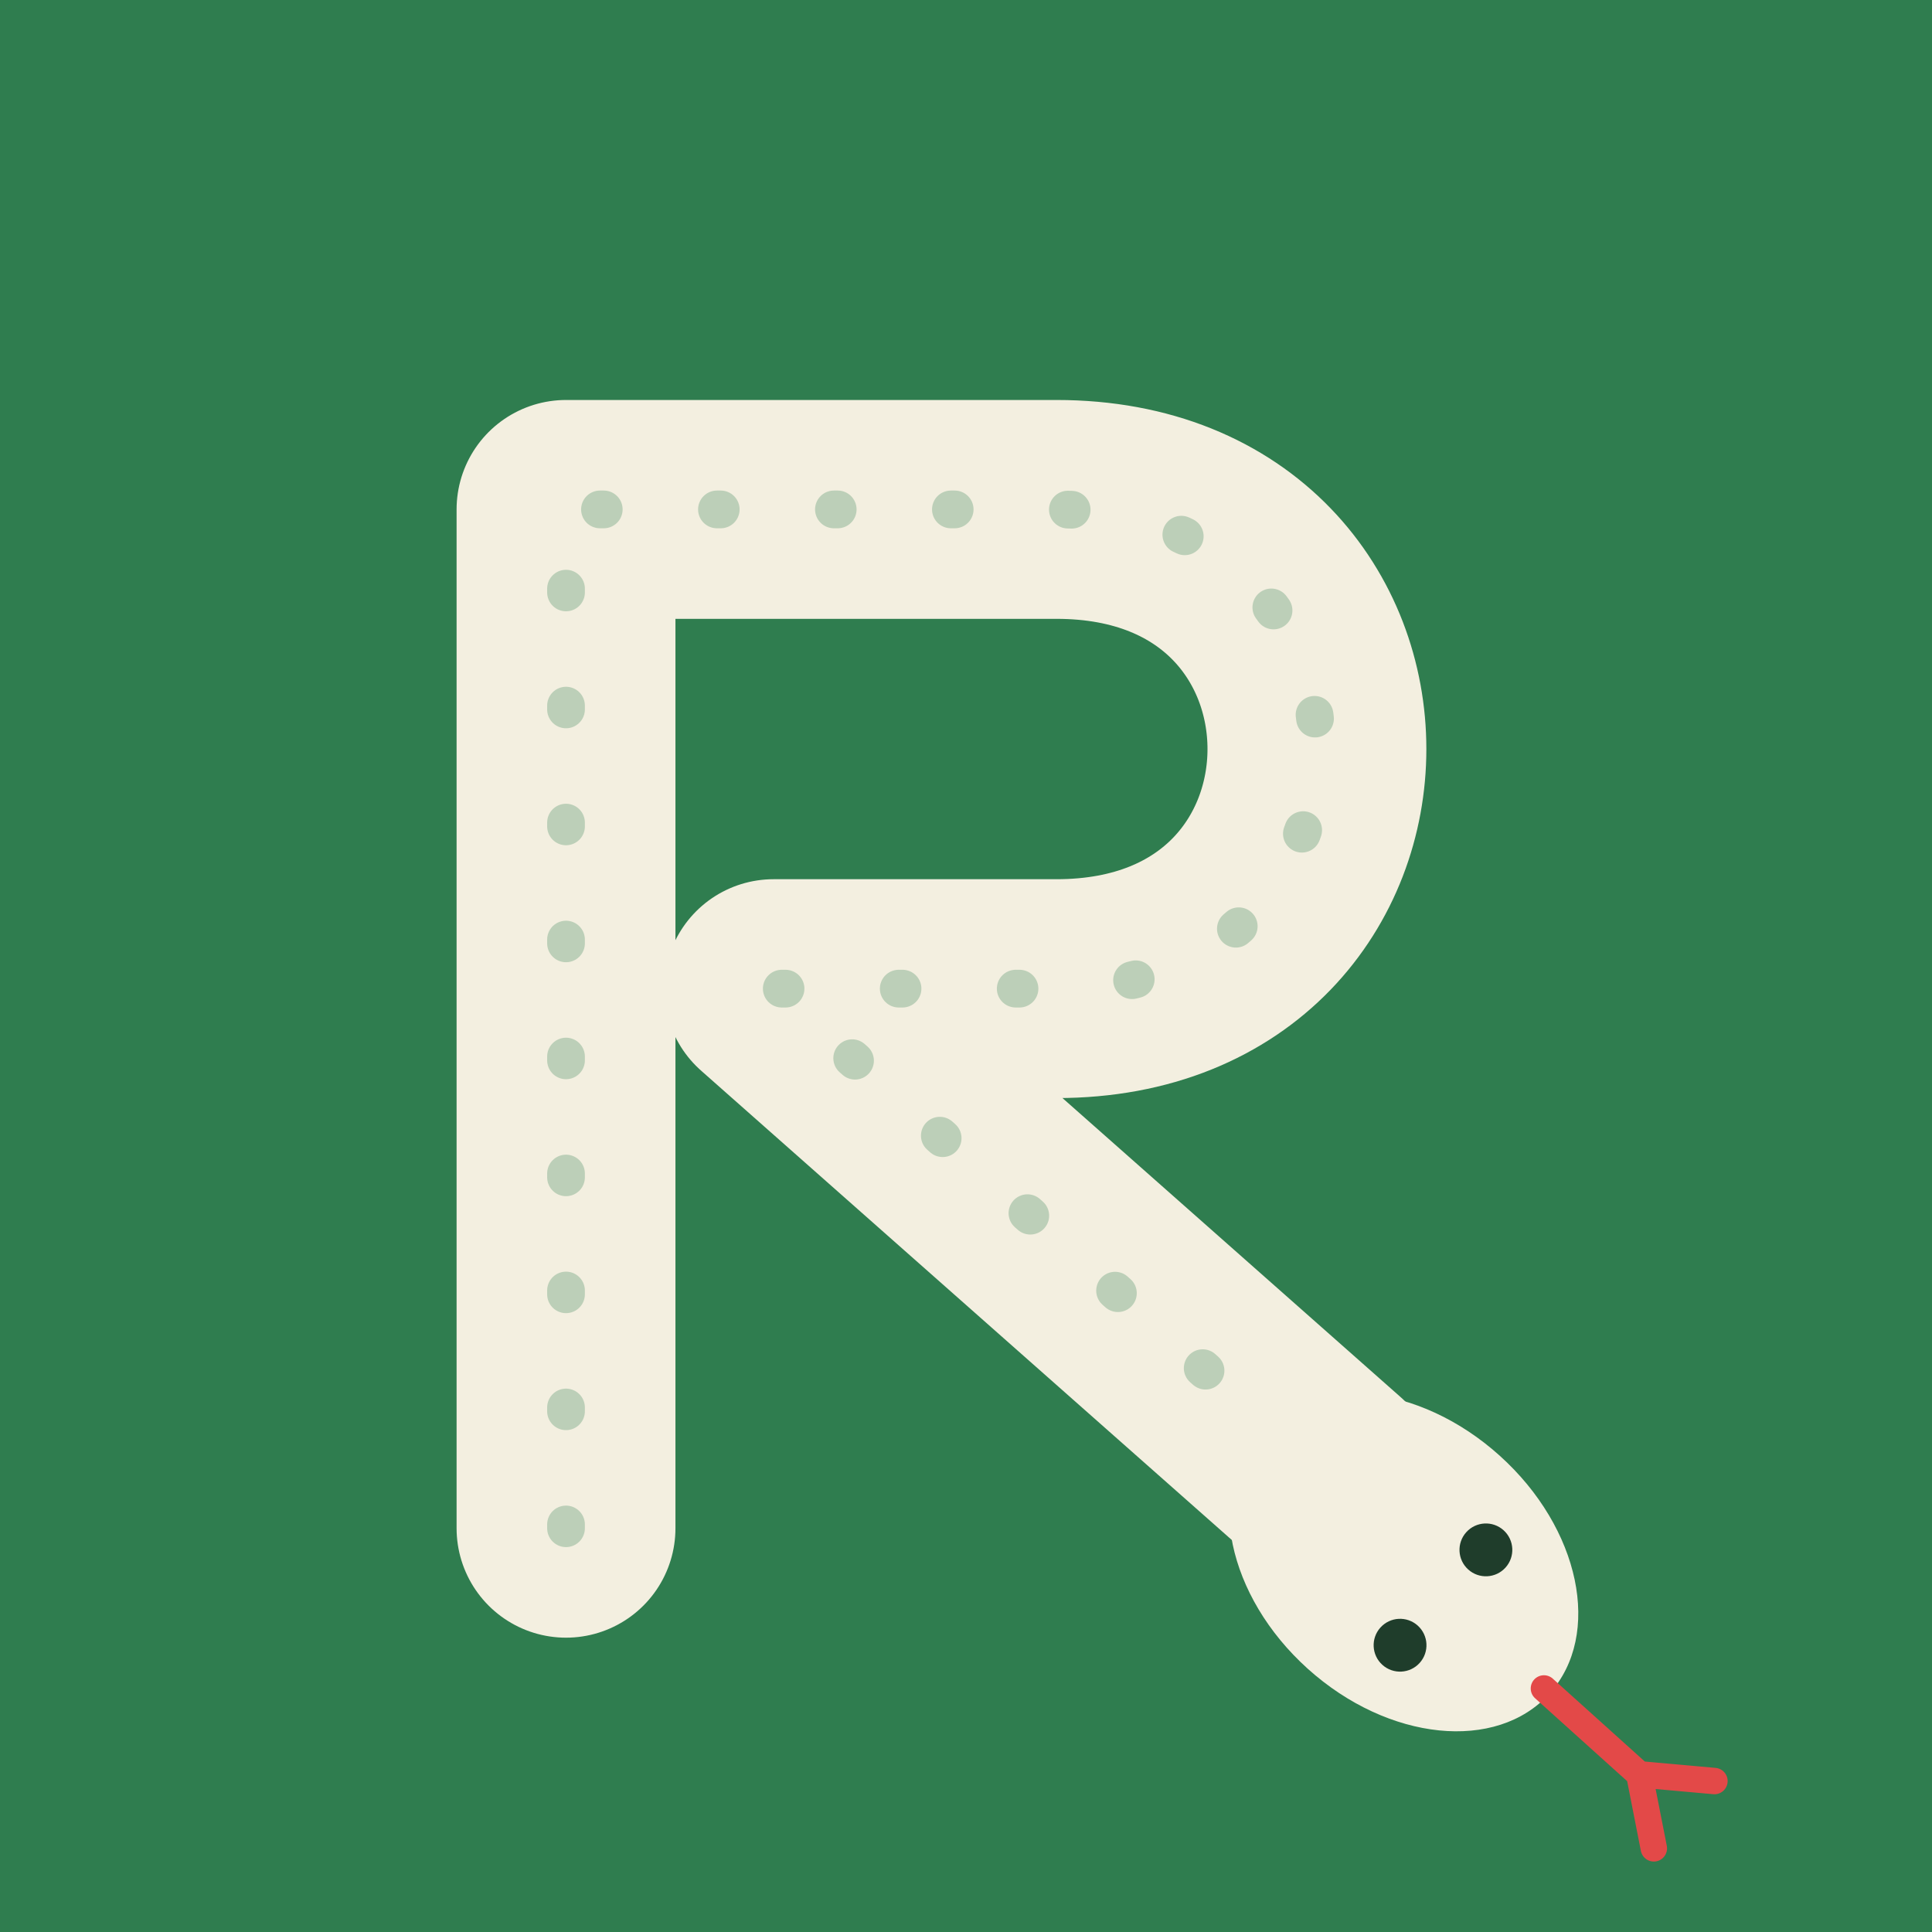
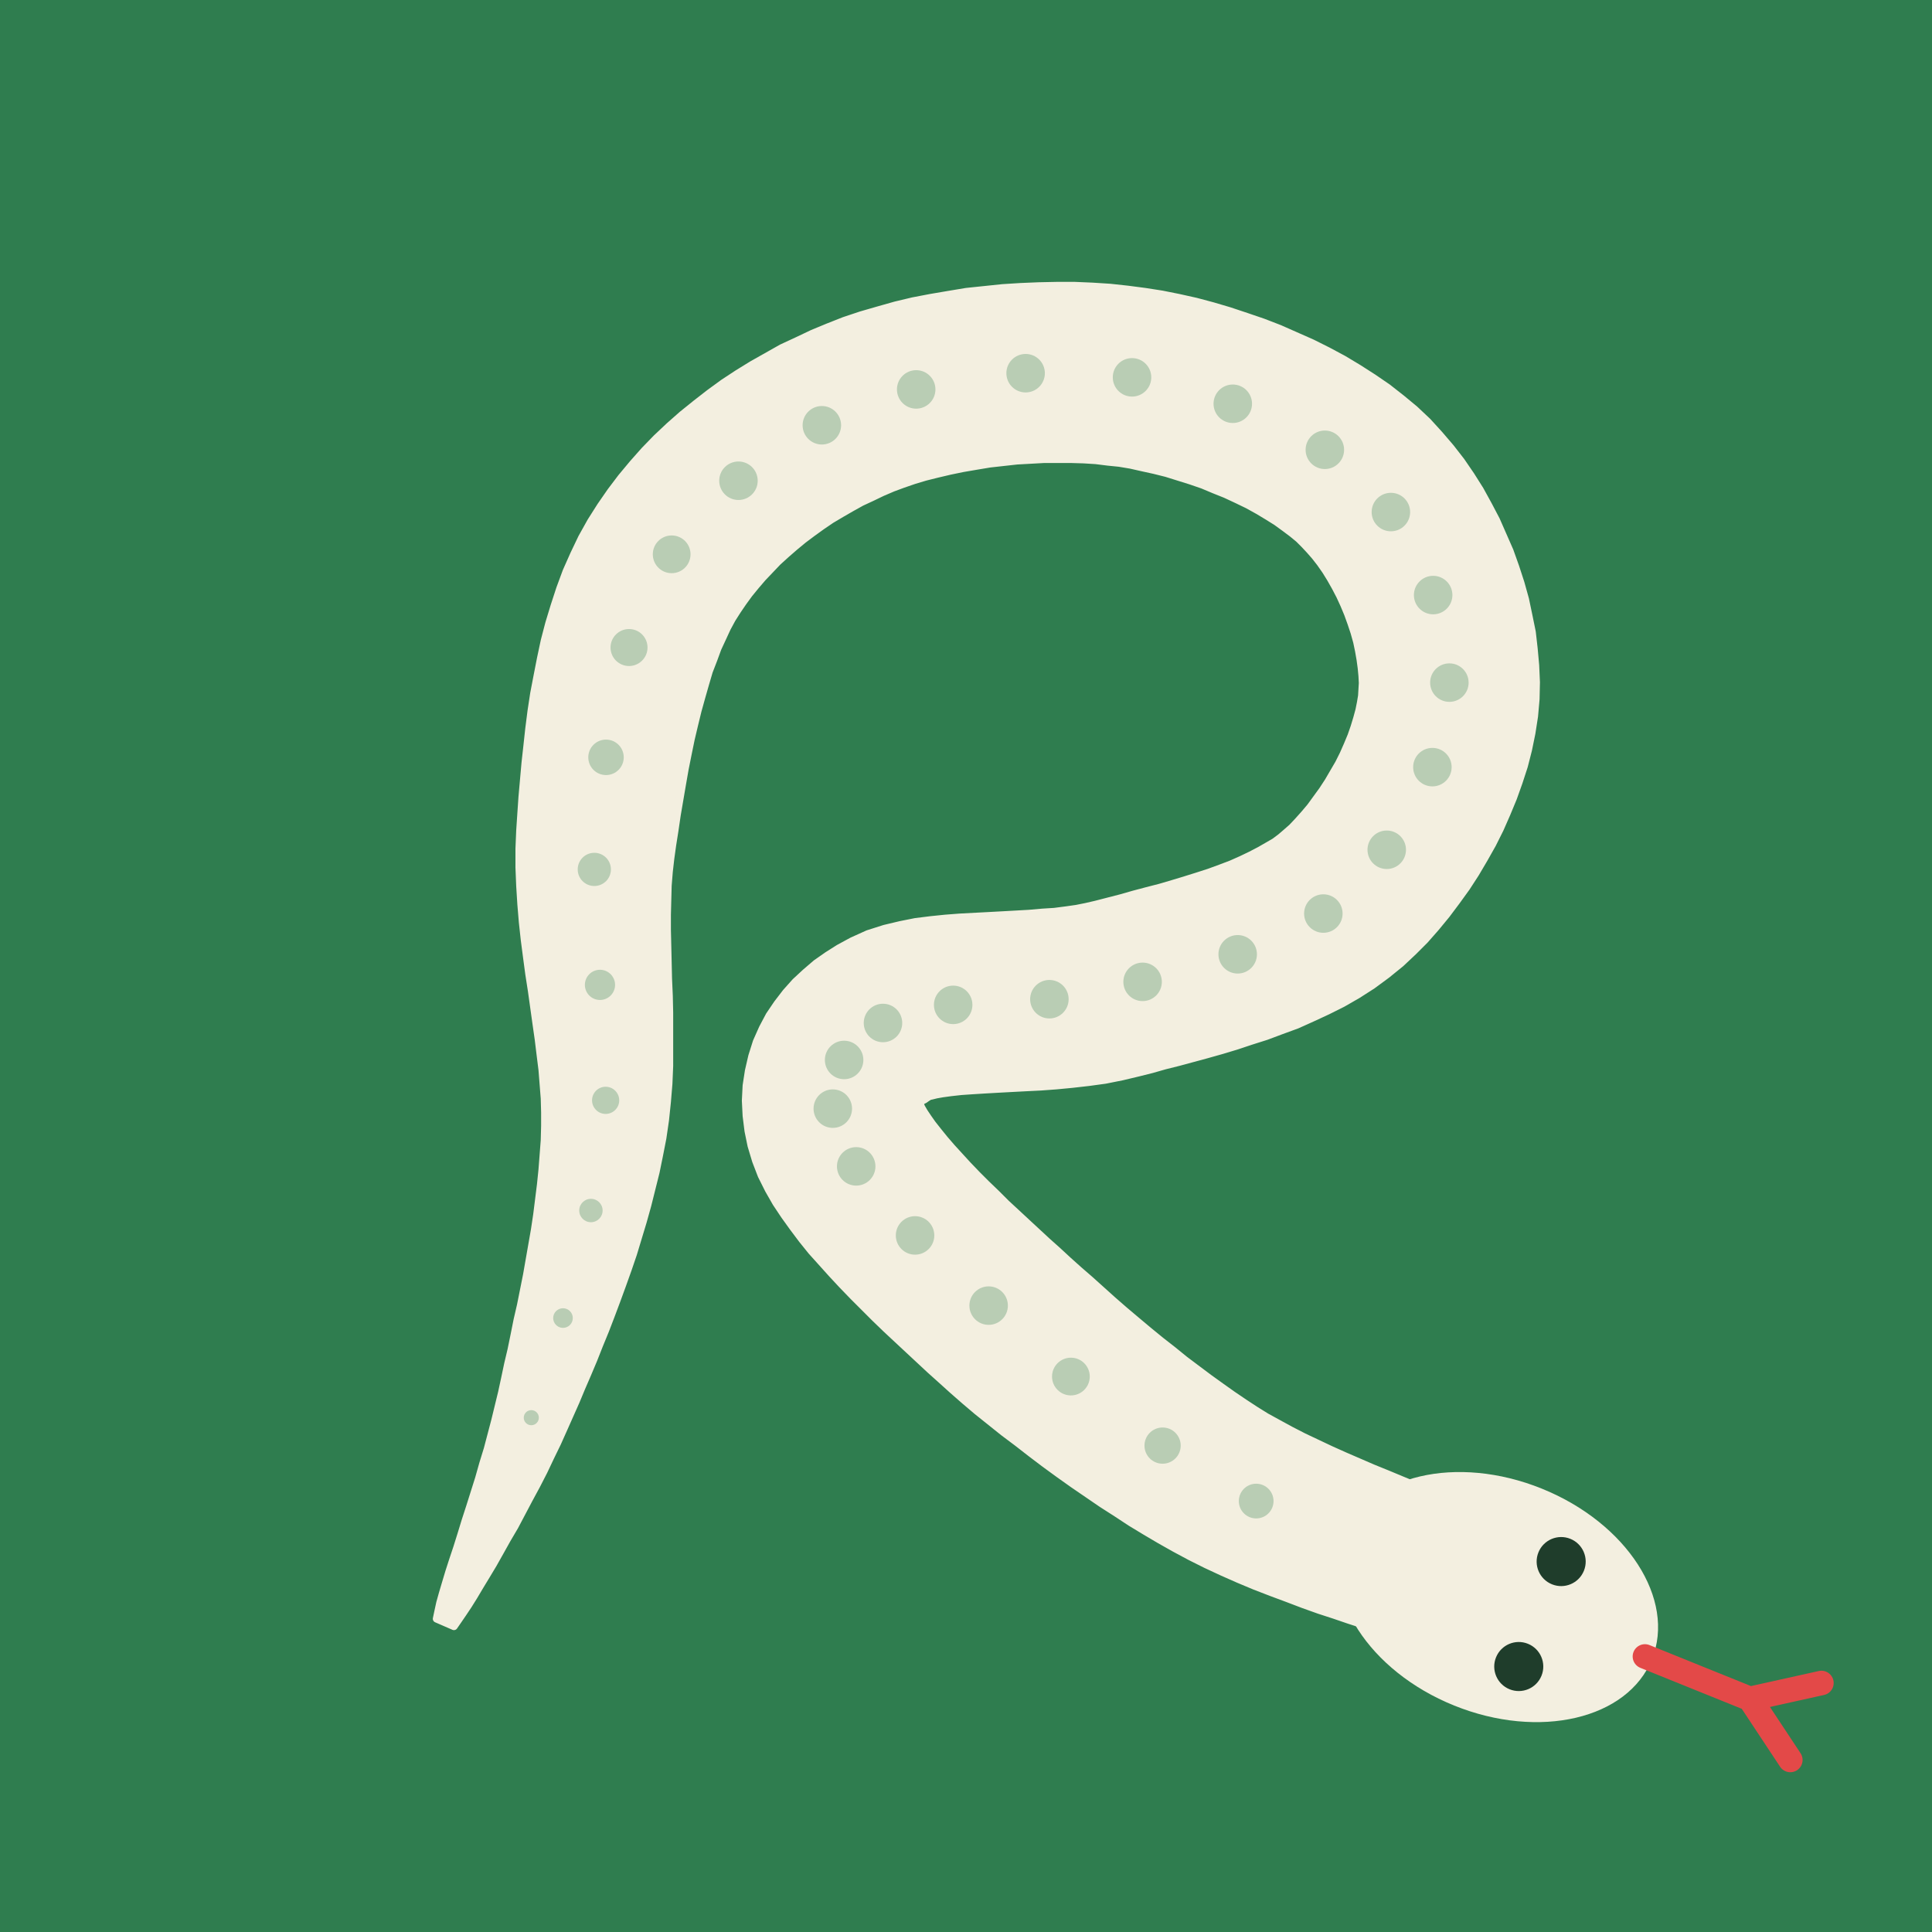
<svg xmlns="http://www.w3.org/2000/svg" viewBox="0 0 512 512">
  <rect width="512" height="512" fill="#2f7d4f" />
  <g>
-     <g fill="none" stroke-linecap="round" stroke-linejoin="round">
-       <path id="b" d="M150 405 V135 H280 C372 135 372 262 280 262 H205 L352 392" stroke="#f3efe0" stroke-width="58" />
-       <path d="M150 405 V135 H280 C372 135 372 262 280 262 H205 L352 392" stroke="#2f7d4f" stroke-opacity=".28" stroke-width="10" stroke-dasharray="1 30" />
+     <path d="M120.3 431.0 L121.4 429.4 L122.7 427.5 L124.1 425.4 L125.6 423.0 L127.2 420.3 L128.9 417.5 L130.7 414.5 L132.5 411.3 L134.4 407.9 L136.4 404.5 L138.3 400.9 L140.2 397.3 L142.2 393.6 L144.1 389.9 L145.9 386.1 L147.7 382.4 L149.4 378.6 L151.0 375.0 L152.6 371.4 L154.1 367.8 L155.7 364.1 L157.3 360.3 L158.8 356.5 L160.4 352.6 L161.9 348.7 L163.4 344.7 L164.9 340.6 L166.4 336.4 L167.8 332.3 L169.1 328.0 L170.4 323.7 L171.6 319.4 L172.7 315.0 L173.8 310.6 L174.7 306.2 L175.6 301.6 L176.3 296.8 L176.8 292.0 L177.2 287.2 L177.4 282.5 L177.4 277.7 L177.4 273.1 L177.4 268.4 L177.3 263.9 L177.1 259.4 L177.0 255.0 L176.9 250.7 L176.8 246.5 L176.8 242.4 L176.9 238.5 L177.0 234.7 L177.3 231.0 L177.7 227.5 L178.2 223.9 L178.8 220.1 L179.4 216.0 L180.1 211.9 L180.8 207.8 L181.5 203.8 L182.3 199.8 L183.1 195.9 L184.0 192.1 L184.9 188.4 L185.9 184.8 L186.9 181.3 L187.9 177.9 L189.1 174.8 L190.2 171.8 L191.5 169.0 L192.7 166.4 L194.0 164.0 L195.4 161.8 L196.9 159.6 L198.5 157.4 L200.3 155.2 L202.1 153.1 L204.1 151.0 L206.1 148.9 L208.3 146.9 L210.6 144.9 L212.9 143.0 L215.3 141.2 L217.8 139.4 L220.3 137.7 L223.0 136.1 L225.6 134.6 L228.3 133.1 L231.1 131.8 L233.8 130.5 L236.6 129.3 L239.3 128.3 L242.2 127.3 L245.2 126.4 L248.4 125.6 L251.8 124.8 L255.2 124.1 L258.7 123.5 L262.3 122.9 L265.9 122.5 L269.5 122.1 L273.1 121.9 L276.7 121.7 L280.3 121.7 L283.8 121.7 L287.2 121.8 L290.4 122.0 L293.6 122.4 L296.6 122.7 L299.6 123.2 L302.7 123.9 L305.9 124.6 L309.1 125.4 L312.3 126.4 L315.5 127.4 L318.7 128.5 L321.8 129.8 L324.8 131.0 L327.8 132.4 L330.7 133.8 L333.4 135.3 L335.9 136.8 L338.3 138.3 L340.5 139.9 L342.5 141.4 L344.2 142.8 L345.7 144.3 L347.1 145.8 L348.5 147.4 L349.9 149.2 L351.3 151.2 L352.6 153.3 L353.9 155.6 L355.1 157.9 L356.2 160.3 L357.2 162.7 L358.1 165.2 L358.9 167.6 L359.6 170.1 L360.1 172.5 L360.5 174.8 L360.8 177.0 L361.0 179.1 L361.1 181.0 L361.0 182.7 L360.9 184.4 L360.6 186.2 L360.2 188.2 L359.6 190.4 L358.9 192.7 L358.1 195.0 L357.1 197.4 L356.0 199.9 L354.8 202.3 L353.4 204.7 L352.0 207.1 L350.5 209.4 L348.9 211.6 L347.3 213.8 L345.7 215.7 L344.0 217.6 L342.4 219.3 L340.8 220.7 L339.4 221.9 L337.8 223.1 L335.9 224.2 L333.8 225.4 L331.5 226.6 L329.0 227.8 L326.3 229.0 L323.4 230.1 L320.4 231.2 L317.3 232.2 L314.1 233.2 L310.8 234.2 L307.4 235.2 L303.9 236.1 L300.5 237.0 L297.0 238.0 L293.5 238.9 L290.4 239.7 L287.8 240.3 L285.3 240.8 L282.5 241.2 L279.4 241.6 L276.2 241.8 L272.8 242.1 L269.3 242.3 L265.7 242.5 L262.0 242.7 L258.2 242.9 L254.4 243.1 L250.5 243.4 L246.6 243.8 L242.6 244.3 L238.6 245.1 L234.4 246.1 L230.0 247.5 L225.8 249.4 L222.3 251.3 L219.3 253.2 L216.3 255.3 L213.5 257.7 L210.8 260.2 L208.3 263.0 L206.0 266.0 L203.9 269.1 L202.1 272.5 L200.5 276.1 L199.3 279.9 L198.4 283.8 L197.8 287.7 L197.6 291.7 L197.8 295.7 L198.3 299.7 L199.1 303.6 L200.3 307.6 L201.8 311.5 L203.7 315.3 L205.7 318.8 L207.9 322.1 L210.2 325.3 L212.6 328.5 L215.1 331.6 L217.8 334.6 L220.5 337.6 L223.2 340.5 L226.1 343.5 L229.0 346.4 L231.9 349.3 L234.8 352.1 L237.8 354.9 L240.7 357.6 L243.6 360.3 L246.5 363.0 L249.4 365.6 L252.5 368.4 L255.7 371.2 L259.0 374.0 L262.5 376.8 L266.0 379.6 L269.6 382.3 L273.2 385.1 L276.9 387.9 L280.6 390.6 L284.4 393.3 L288.2 395.9 L292.0 398.5 L295.9 401.0 L299.7 403.5 L303.5 405.8 L307.4 408.1 L311.3 410.3 L315.4 412.5 L319.6 414.6 L323.9 416.6 L328.2 418.5 L332.5 420.3 L336.9 422.0 L341.2 423.6 L345.4 425.2 L349.6 426.7 L353.6 428.0 L357.4 429.3 L361.1 430.5 L364.5 431.7 L367.7 432.7 L370.6 433.6 L373.0 434.4 L375.1 435.0 L376.9 435.6 L391.1 400.4 L389.1 399.4 L386.6 398.3 L383.9 397.2 L381.0 396.0 L377.9 394.8 L374.6 393.5 L371.2 392.1 L367.6 390.6 L363.9 389.1 L360.2 387.5 L356.5 385.9 L352.7 384.2 L349.1 382.5 L345.5 380.8 L342.0 379.0 L338.7 377.2 L335.6 375.5 L332.7 373.7 L329.8 371.8 L326.7 369.7 L323.6 367.5 L320.4 365.2 L317.2 362.8 L314.0 360.4 L310.8 357.8 L307.6 355.3 L304.3 352.6 L301.2 350.0 L298.0 347.3 L294.9 344.6 L291.9 341.9 L288.9 339.2 L285.9 336.6 L283.0 334.0 L280.3 331.5 L277.5 329.0 L274.8 326.5 L272.1 324.0 L269.3 321.4 L266.6 318.9 L264.0 316.3 L261.4 313.8 L258.9 311.3 L256.5 308.8 L254.3 306.4 L252.2 304.1 L250.3 301.9 L248.6 299.8 L247.1 297.9 L245.9 296.2 L244.9 294.7 L244.2 293.5 L243.9 292.8 L243.7 292.4 L243.7 292.2 L243.6 292.0 L243.6 291.9 L243.6 291.9 L243.6 292.1 L243.6 292.2 L243.5 292.4 L243.5 292.6 L243.4 292.7 L243.4 292.7 L243.4 292.7 L243.5 292.6 L243.7 292.4 L244.0 292.1 L244.4 291.7 L245.0 291.4 L245.7 290.9 L246.2 290.6 L246.4 290.5 L246.9 290.4 L248.1 290.1 L249.8 289.8 L252.0 289.5 L254.7 289.2 L257.6 289.0 L260.8 288.8 L264.3 288.6 L268.0 288.4 L271.8 288.2 L275.8 288.0 L279.9 287.7 L284.1 287.3 L288.5 286.8 L292.9 286.2 L297.4 285.3 L301.6 284.3 L305.2 283.4 L308.7 282.4 L312.3 281.5 L316.0 280.5 L319.7 279.5 L323.6 278.4 L327.6 277.2 L331.5 275.9 L335.6 274.6 L339.6 273.1 L343.7 271.6 L347.7 269.8 L351.8 267.9 L355.8 265.9 L359.8 263.6 L363.7 261.1 L367.5 258.3 L371.2 255.3 L374.5 252.2 L377.6 249.1 L380.5 245.8 L383.3 242.4 L386.0 238.8 L388.6 235.2 L391.0 231.5 L393.3 227.6 L395.5 223.7 L397.5 219.7 L399.3 215.6 L401.0 211.5 L402.5 207.3 L403.9 203.0 L405.0 198.7 L405.9 194.3 L406.6 189.8 L407.0 185.3 L407.1 180.8 L406.9 176.3 L406.5 171.9 L406.0 167.5 L405.1 163.1 L404.2 158.8 L403.0 154.5 L401.6 150.2 L400.1 146.0 L398.3 141.9 L396.5 137.8 L394.4 133.8 L392.2 129.8 L389.8 126.0 L387.2 122.2 L384.4 118.6 L381.4 115.1 L378.3 111.7 L374.9 108.5 L371.4 105.6 L367.7 102.7 L363.9 100.1 L360.0 97.6 L356.0 95.2 L351.9 93.0 L347.7 90.9 L343.4 89.0 L339.1 87.1 L334.7 85.4 L330.3 83.9 L325.8 82.4 L321.4 81.1 L316.9 79.9 L312.4 78.9 L307.9 78.0 L303.4 77.3 L298.8 76.7 L294.2 76.2 L289.5 75.9 L284.8 75.7 L280.1 75.7 L275.3 75.8 L270.5 76.0 L265.7 76.3 L260.9 76.8 L256.1 77.3 L251.3 78.1 L246.6 78.9 L241.9 79.8 L237.3 80.9 L232.7 82.2 L228.2 83.5 L223.7 85.0 L219.4 86.7 L215.3 88.4 L211.3 90.3 L207.2 92.2 L203.3 94.4 L199.4 96.6 L195.5 99.0 L191.7 101.5 L188.0 104.2 L184.4 107.0 L180.8 109.9 L177.4 112.9 L174.0 116.1 L170.8 119.4 L167.7 122.9 L164.7 126.5 L161.9 130.2 L159.2 134.1 L156.6 138.2 L154.2 142.5 L152.1 146.9 L150.1 151.4 L148.4 156.0 L146.9 160.6 L145.5 165.2 L144.3 169.8 L143.3 174.5 L142.4 179.1 L141.5 183.8 L140.8 188.4 L140.2 193.1 L139.7 197.7 L139.2 202.2 L138.8 206.7 L138.4 211.2 L138.1 215.6 L137.8 220.1 L137.6 224.9 L137.6 229.9 L137.8 234.8 L138.1 239.6 L138.5 244.4 L139.0 249.0 L139.6 253.6 L140.2 258.1 L140.9 262.6 L141.5 266.9 L142.1 271.2 L142.7 275.4 L143.2 279.5 L143.7 283.5 L144.0 287.3 L144.3 291.1 L144.4 294.8 L144.4 298.4 L144.3 302.2 L144.0 306.1 L143.7 310.0 L143.3 313.9 L142.8 317.9 L142.3 321.9 L141.7 325.9 L141.0 329.9 L140.3 333.9 L139.6 337.9 L138.8 341.9 L138.0 345.9 L137.1 349.8 L136.3 353.8 L135.5 357.7 L134.6 361.5 L133.8 365.3 L133.0 369.0 L132.1 372.7 L131.2 376.4 L130.2 380.2 L129.2 384.0 L128.0 387.9 L126.9 391.8 L125.7 395.6 L124.5 399.4 L123.3 403.1 L122.2 406.7 L121.1 410.2 L120.0 413.5 L119.0 416.6 L118.1 419.6 L117.3 422.3 L116.6 424.8 L116.1 427.1 L115.7 429.0 Z" fill="#f3efe0" stroke="#f3efe0" stroke-width="2" stroke-linejoin="round" />
+     <g fill="#2f7d4f" fill-opacity=".30">
+       <circle cx="140.8" cy="375.7" r="2.0" />
+       <circle cx="149.2" cy="349.3" r="2.6" />
+       <circle cx="156.6" cy="320.8" r="3.1" />
+       <circle cx="160.5" cy="291.6" r="3.6" />
+       <circle cx="159.0" cy="261.0" r="4.0" />
+       <circle cx="157.5" cy="230.4" r="4.4" />
+       <circle cx="160.6" cy="200.7" r="4.7" />
+       <circle cx="166.7" cy="171.6" r="4.9" />
+       <circle cx="178.0" cy="146.9" r="5.0" />
+       <circle cx="195.7" cy="127.4" r="5.1" />
+       <circle cx="217.8" cy="112.7" r="5.1" />
+       <circle cx="242.8" cy="103.2" r="5.1" />
+       <circle cx="271.8" cy="98.9" r="5.1" />
+       <circle cx="300.0" cy="100.0" r="5.1" />
+       <circle cx="326.7" cy="107.0" r="5.1" />
+       <circle cx="351.1" cy="119.2" r="5.1" />
+       <circle cx="368.6" cy="135.7" r="5.1" />
+       <circle cx="379.8" cy="157.7" r="5.1" />
+       <circle cx="384.1" cy="180.9" r="5.1" />
+       <circle cx="379.6" cy="203.3" r="5.1" />
+       <circle cx="367.5" cy="225.2" r="5.1" />
+       <circle cx="350.7" cy="242.1" r="5.1" />
+       <circle cx="328.0" cy="252.9" r="5.1" />
+       <circle cx="302.8" cy="260.2" r="5.1" />
+       <circle cx="278.1" cy="264.8" r="5.1" />
+       <circle cx="252.6" cy="266.3" r="5.1" />
+       <circle cx="234.0" cy="271.1" r="5.1" />
+       <circle cx="223.7" cy="280.9" r="5.1" />
+       <circle cx="220.7" cy="293.8" r="5.1" />
+       <circle cx="226.9" cy="309.1" r="5.1" />
+       <circle cx="242.5" cy="327.4" r="5.1" />
+       <circle cx="262.0" cy="346.0" r="5.1" />
+       <circle cx="283.8" cy="364.8" r="5.0" />
+       <circle cx="308.1" cy="383.1" r="4.8" />
+       <circle cx="332.9" cy="397.8" r="4.6" />
    </g>
-     <g transform="translate(372 414) rotate(42)">
-       <ellipse rx="52" ry="38" fill="#f3efe0" />
-       <circle cx="14" cy="-17" r="7" fill="#1f3d2b" />
-       <circle cx="14" cy="17" r="7" fill="#1f3d2b" />
-       <path d="M50 0 H84 M84 0 L100 -12 M84 0 L100 12" stroke="#e34948" stroke-width="7" stroke-linecap="round" stroke-linejoin="round" fill="none" />
+     <g transform="translate(384.0 418.0) rotate(22.0)">
+       <ellipse cx="14" rx="44" ry="31" fill="#f3efe0" />
+       <circle cx="26" cy="-15" r="6.5" fill="#1f3d2b" />
+       <circle cx="26" cy="15" r="6.5" fill="#1f3d2b" />
+       <path d="M56 0 H86 M86 0 L102 -11 M86 0 L102 11" stroke="#e34948" stroke-width="6.5" stroke-linecap="round" stroke-linejoin="round" fill="none" />
    </g>
  </g>
</svg>
